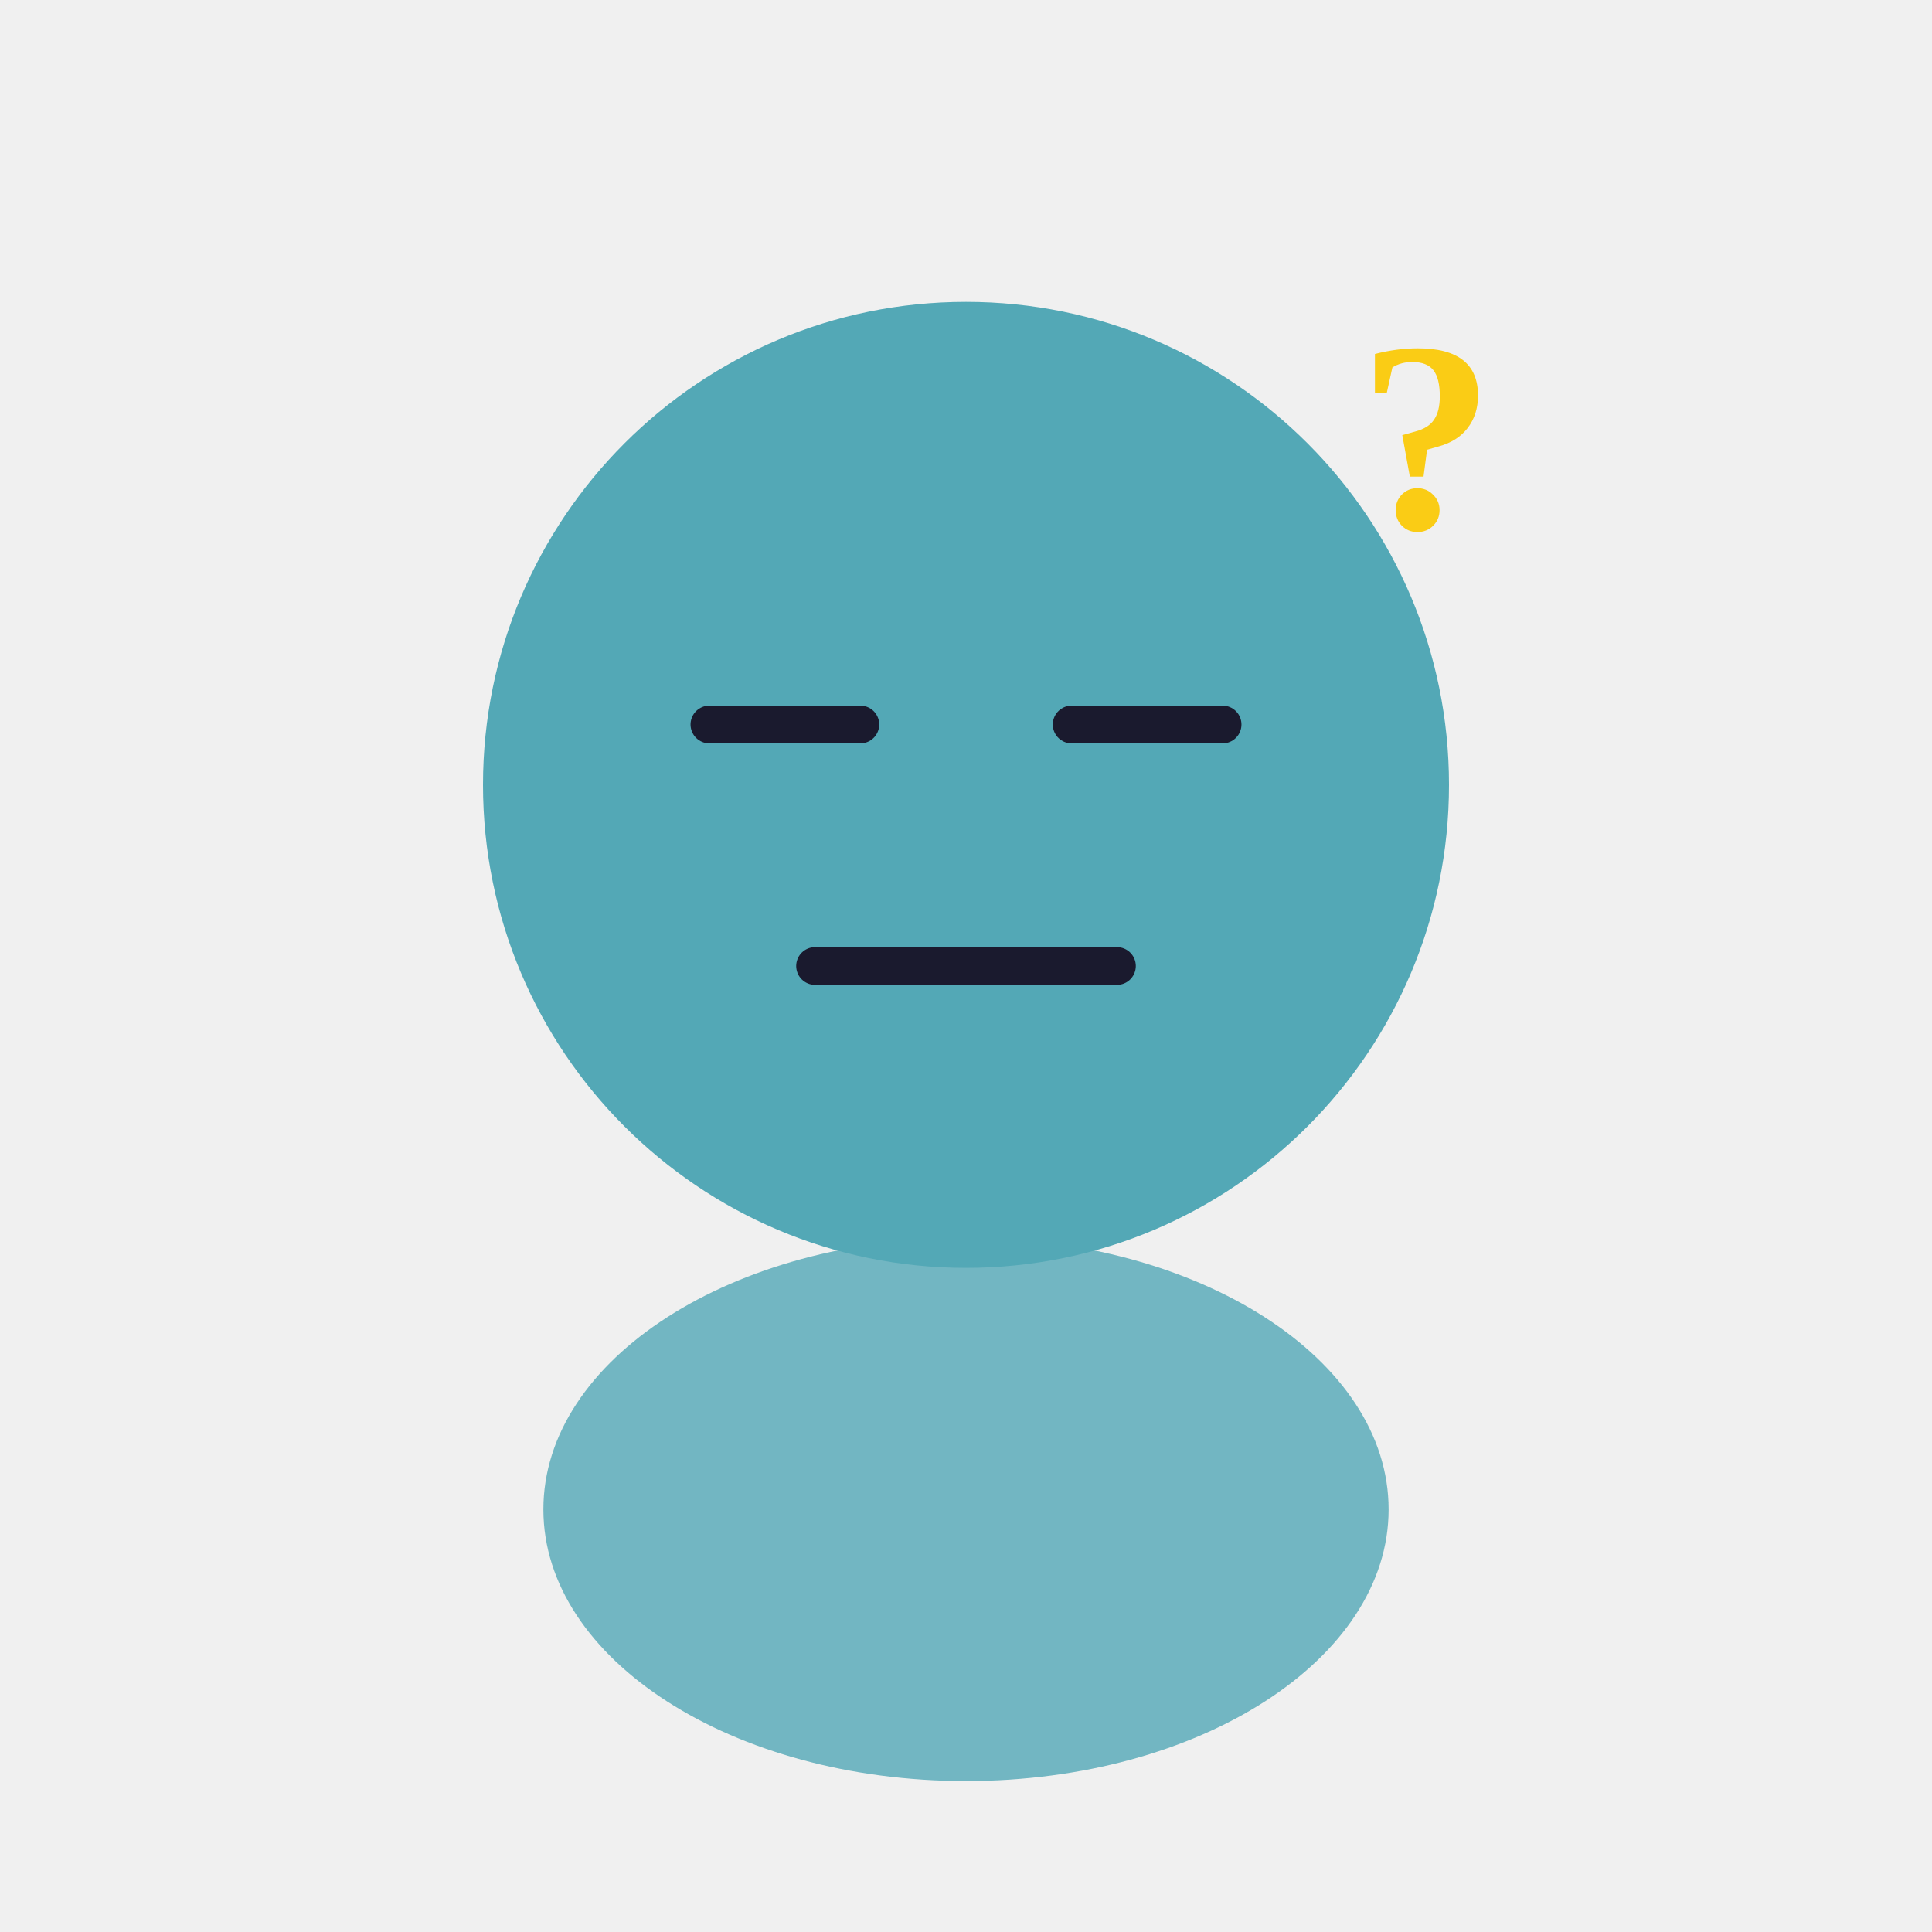
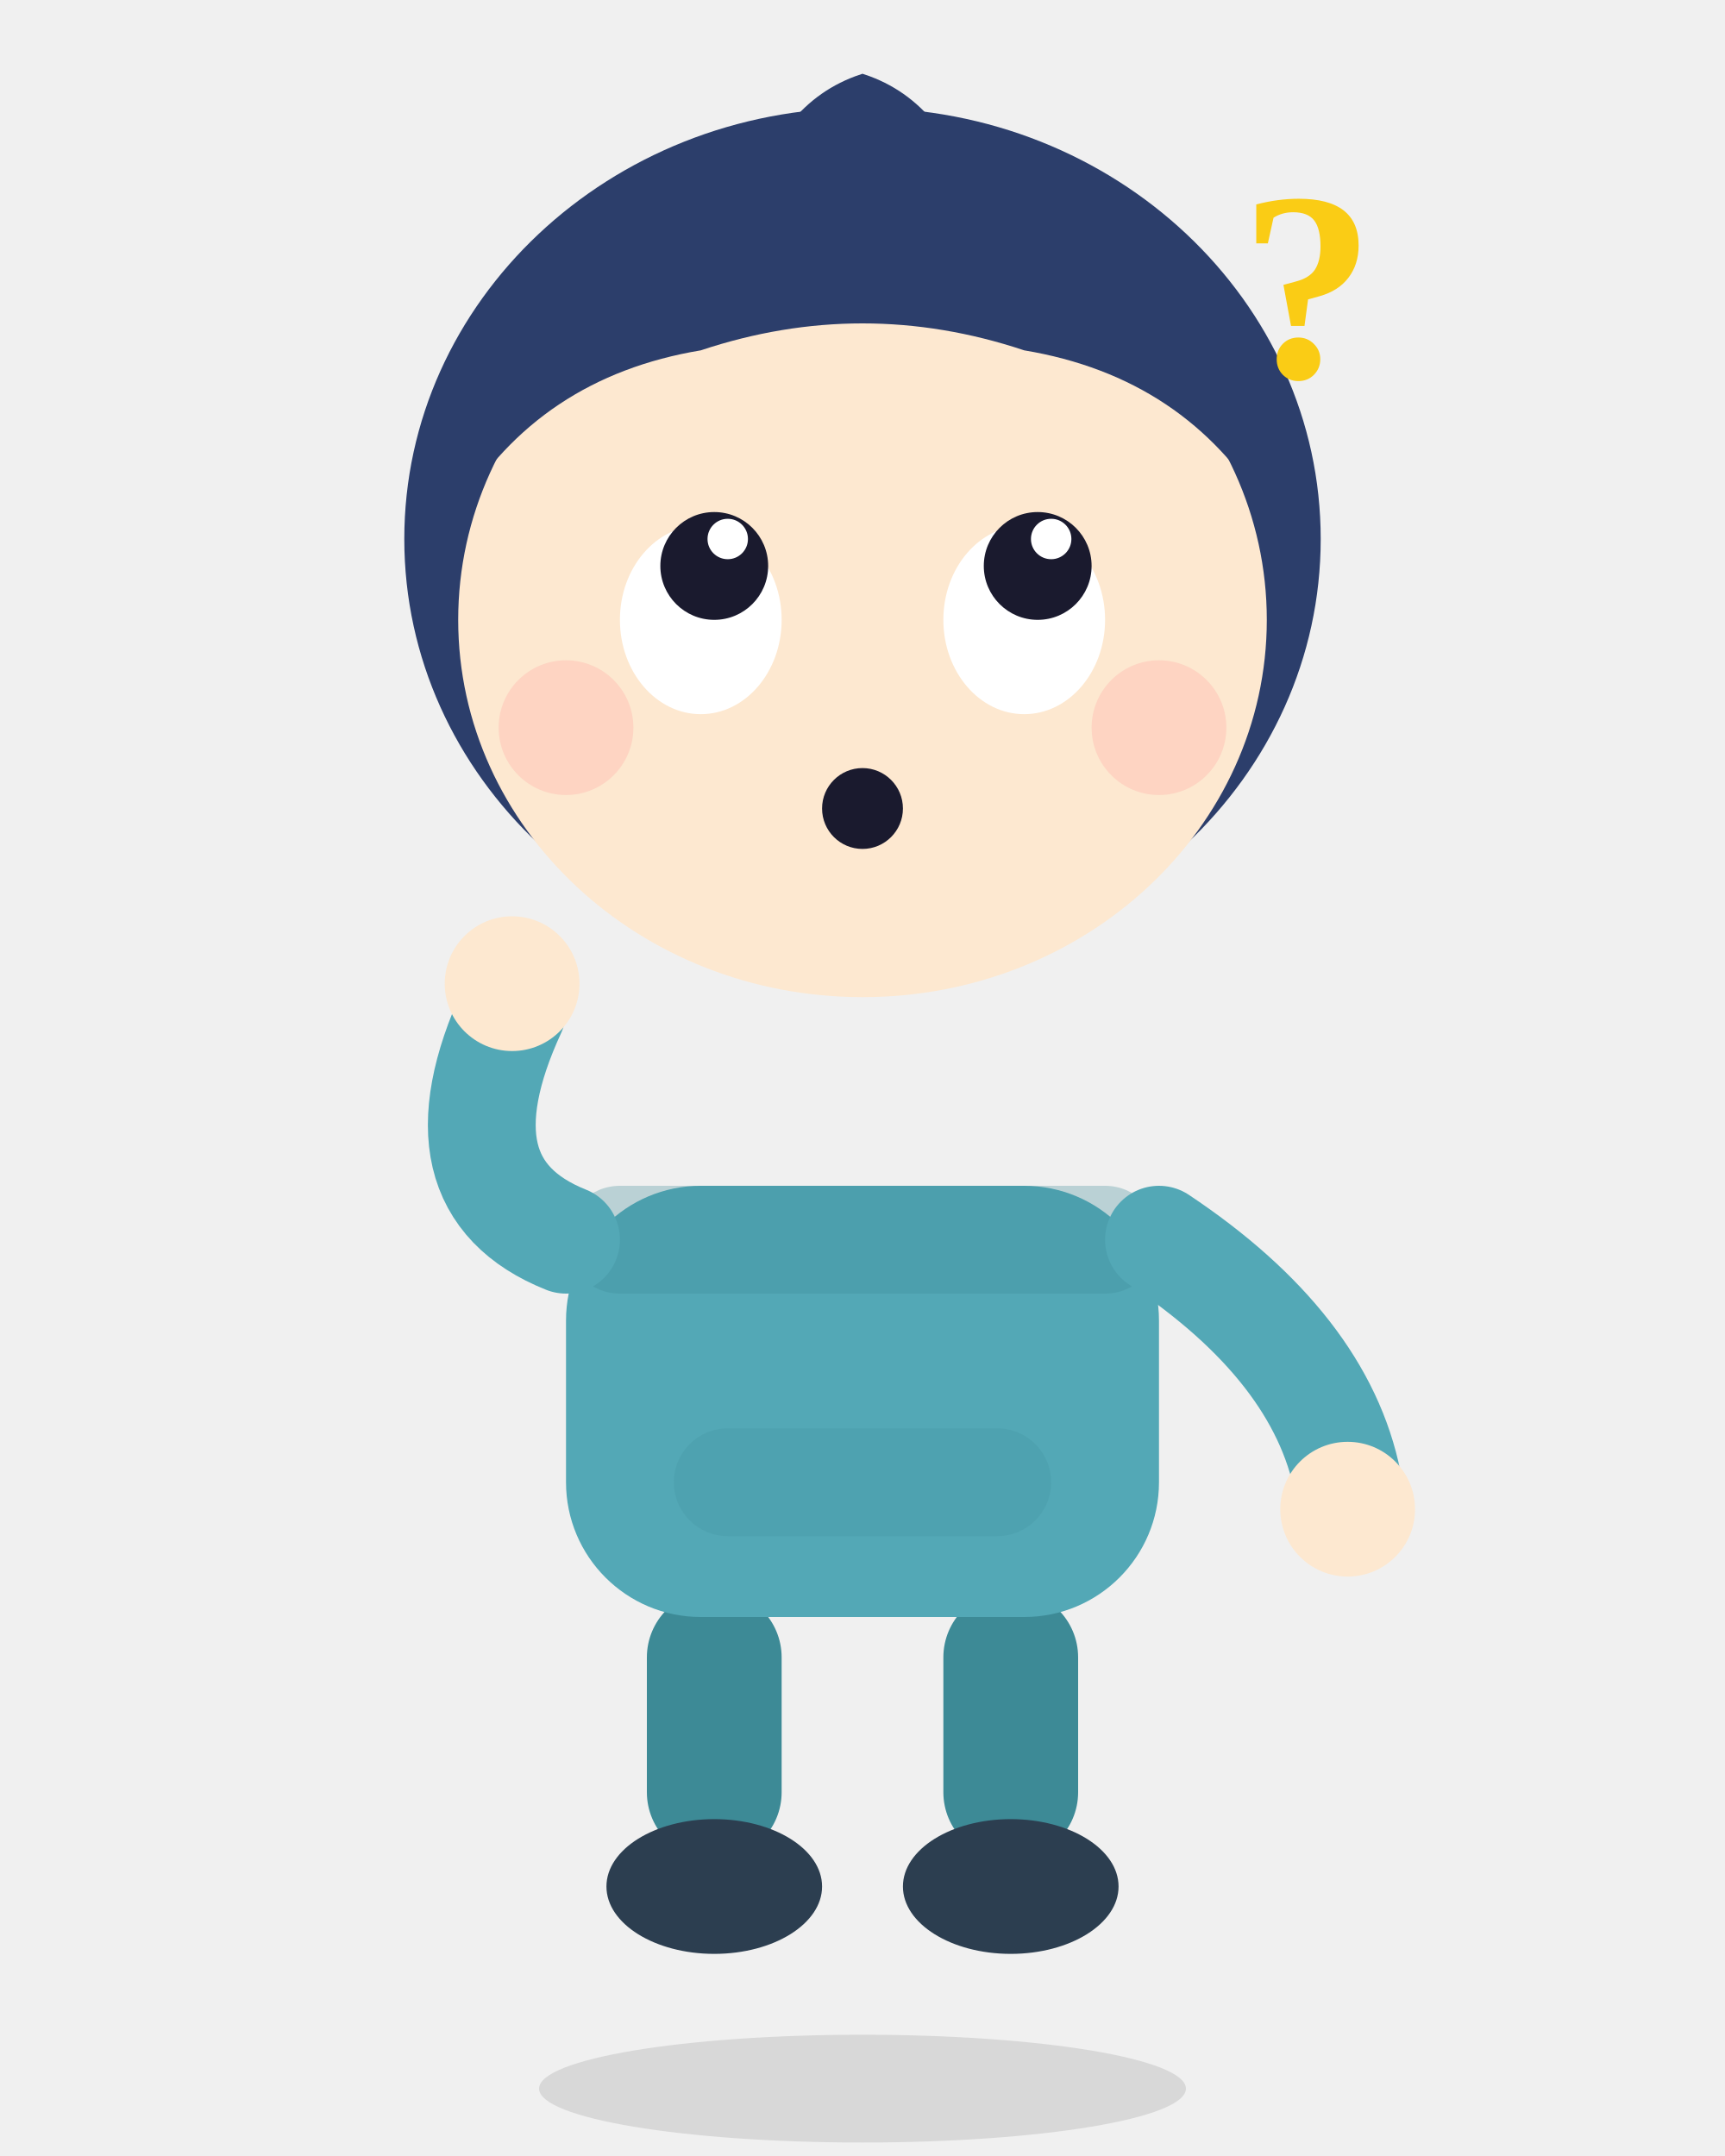
- <svg xmlns="http://www.w3.org/2000/svg" viewBox="0 0 128 128" width="128" height="128">
-   <rect width="128" height="128" fill="none" rx="8" />
-   <ellipse cx="64" cy="100" rx="28" ry="18" fill="#53a8b6" opacity="0.8" />
-   <circle cx="64" cy="52" r="32" fill="#53a8b6" />
-   <line x1="47" y1="48" x2="57" y2="48" stroke="#1a1a2e" stroke-width="2.5" stroke-linecap="round" />
-   <line x1="71" y1="48" x2="81" y2="48" stroke="#1a1a2e" stroke-width="2.5" stroke-linecap="round" />
-   <line x1="54" y1="64" x2="74" y2="64" stroke="#1a1a2e" stroke-width="2.5" stroke-linecap="round" />
-   <text x="90" y="35" font-size="18" fill="#facc15" font-weight="bold">?</text>
+ <svg xmlns="http://www.w3.org/2000/svg" viewBox="0 0 128 160" width="128" height="160">
+   <g transform="translate(0,0)">
+     <ellipse cx="64" cy="155" rx="24" ry="4" fill="#000" opacity="0.1" />
+     <g>
+       <rect x="48" y="118" width="10" height="20" rx="5" fill="#3d8a96" />
+       <ellipse cx="53" cy="140" rx="8" ry="5" fill="#2c3e50" />
+       <rect x="70" y="118" width="10" height="20" rx="5" fill="#3d8a96" />
+       <ellipse cx="75" cy="140" rx="8" ry="5" fill="#2c3e50" />
+     </g>
+     <g transform="rotate(0, 64, 100)">
+       <rect x="42" y="88" width="44" height="32" rx="10" fill="#53a8b6" />
+       <rect x="42" y="88" width="44" height="8" rx="4" fill="#3d8a96" opacity="0.3" />
+       <rect x="50" y="106" width="28" height="8" rx="4" fill="#3d8a96" opacity="0.2" />
+     </g>
+     <g>
+       <path d="M42 92 Q32 88 38 75" stroke="#53a8b6" stroke-width="8" fill="none" stroke-linecap="round" />
+       <circle cx="38" cy="73" r="5" fill="#fde8d0" />
+       <path d="M86 92 Q98 100 100 110" stroke="#53a8b6" stroke-width="8" fill="none" stroke-linecap="round" />
+       <circle cx="100" cy="112" r="5" fill="#fde8d0" />
+     </g>
+     <g transform="translate(0, -2)">
+       <ellipse cx="64" cy="42" rx="34" ry="32" fill="#2c3e6b" />
+       <ellipse cx="64" cy="48" rx="30" ry="28" fill="#fde8d0" />
+       <path d="M34 40 Q44 20 64 18 Q84 20 94 40 Q88 30 76 28 Q64 24 52 28 Q40 30 34 40Z" fill="#2c3e6b" />
+       <path d="M56 18 Q58 10 64 8 Q70 10 72 18" fill="#2c3e6b" stroke="#2c3e6b" stroke-width="1" />
+       <ellipse cx="52" cy="48" rx="6" ry="7" fill="#ffffff" />
+       <ellipse cx="76" cy="48" rx="6" ry="7" fill="#ffffff" />
+       <circle cx="53" cy="44" r="4" fill="#1a1a2e" />
+       <circle cx="77" cy="44" r="4" fill="#1a1a2e" />
+       <circle cx="54" cy="42" r="1.5" fill="#ffffff" />
+       <circle cx="78" cy="42" r="1.5" fill="#ffffff" />
+       <circle cx="64" cy="62" r="3" fill="#1a1a2e" />
+       <circle cx="42" cy="56" r="5" fill="#ff9999" opacity="0.25" />
+       <circle cx="86" cy="56" r="5" fill="#ff9999" opacity="0.25" />
+     </g>
+     <text x="92" y="28" font-size="20" fill="#facc15" font-weight="bold">?</text>
+   </g>
</svg>
